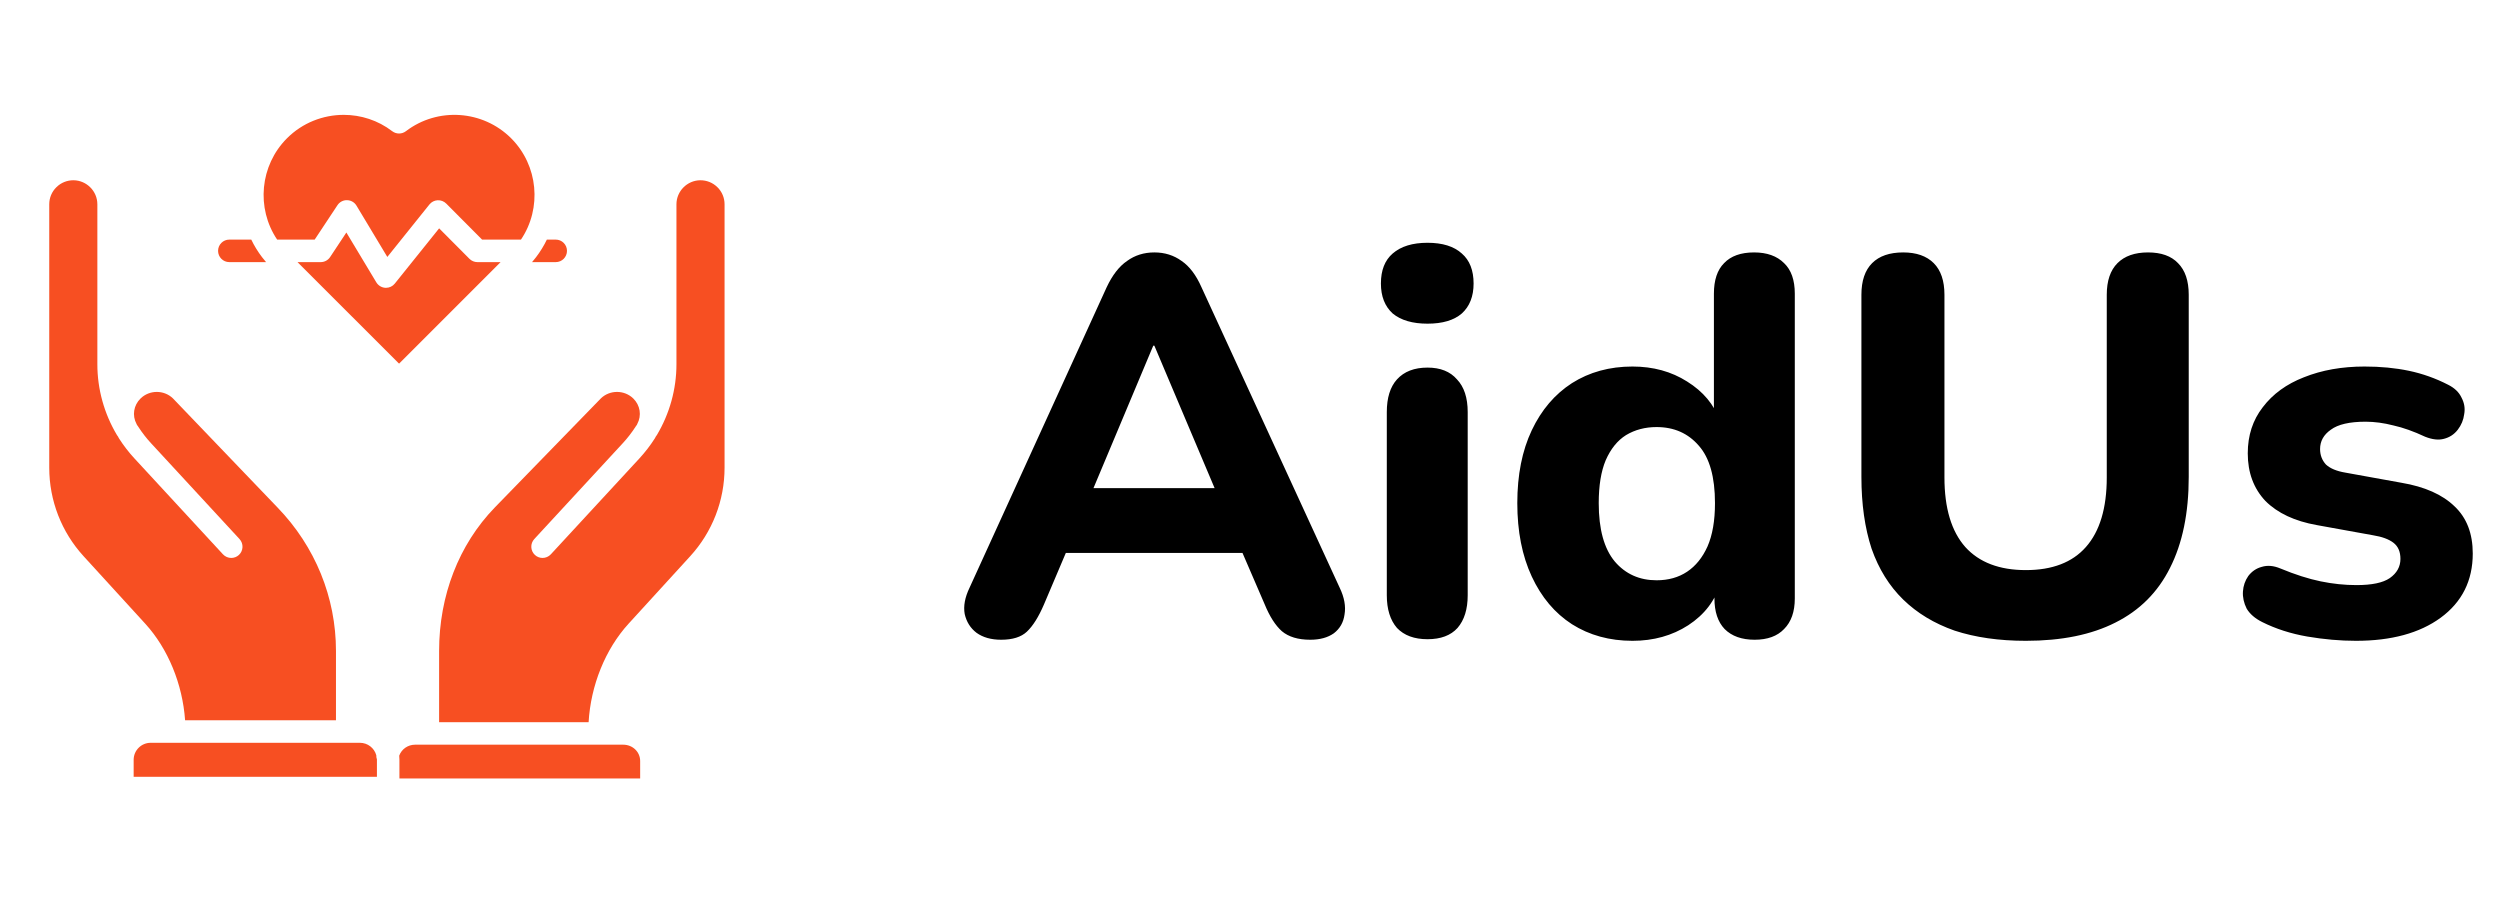
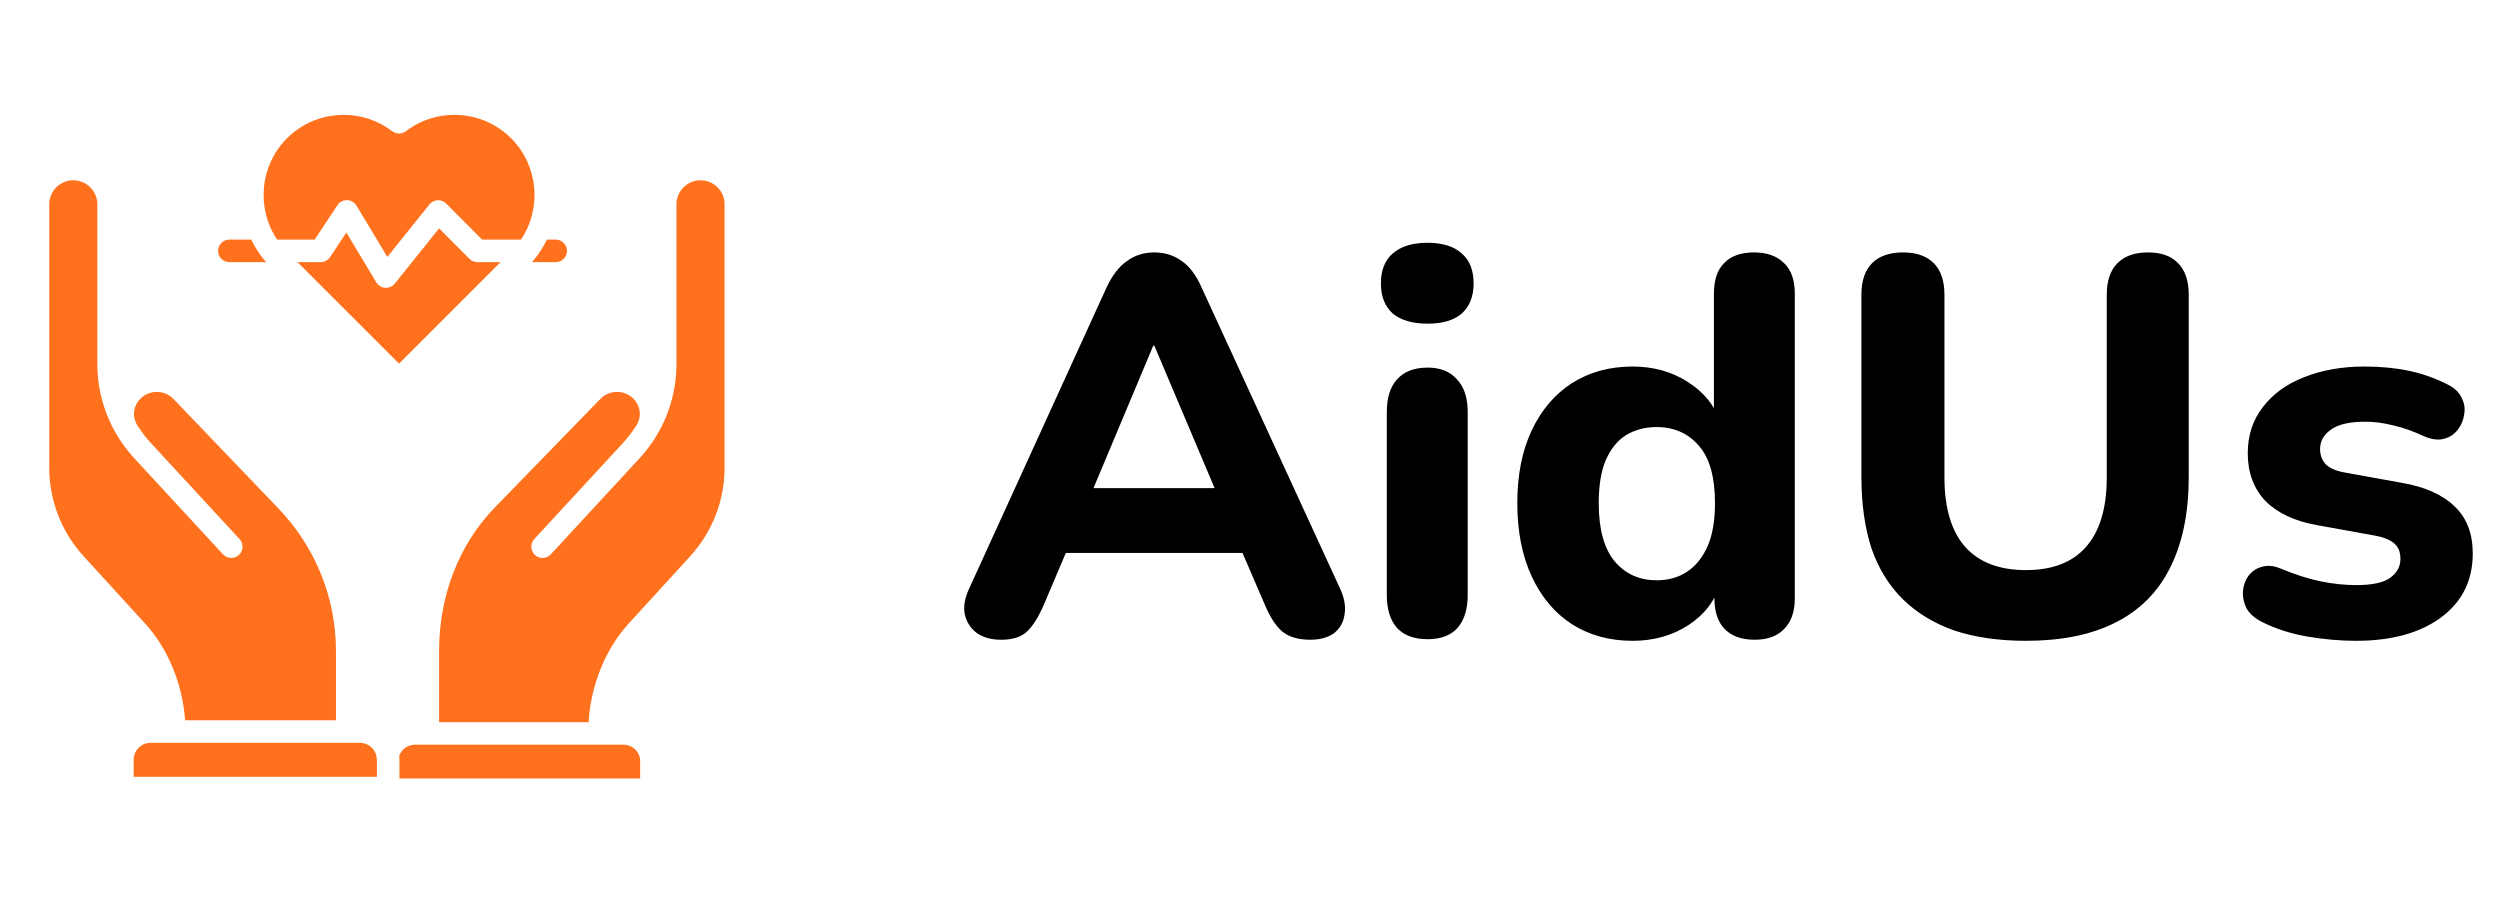
<svg xmlns="http://www.w3.org/2000/svg" width="126" height="46" viewBox="0 0 126 46" fill="none">
  <path d="M50.457 32.243C49.953 32.243 49.539 32.126 49.215 31.892C48.909 31.658 48.711 31.343 48.621 30.947C48.549 30.551 48.63 30.11 48.864 29.624L55.776 14.477C56.064 13.865 56.406 13.424 56.802 13.154C57.198 12.866 57.657 12.722 58.179 12.722C58.701 12.722 59.16 12.866 59.556 13.154C59.952 13.424 60.285 13.865 60.555 14.477L67.521 29.624C67.755 30.11 67.836 30.56 67.764 30.974C67.71 31.37 67.53 31.685 67.224 31.919C66.918 32.135 66.522 32.243 66.036 32.243C65.424 32.243 64.947 32.099 64.605 31.811C64.281 31.523 63.993 31.073 63.741 30.461L62.121 26.708L63.795 27.869H52.536L54.21 26.708L52.617 30.461C52.347 31.091 52.059 31.55 51.753 31.838C51.465 32.108 51.033 32.243 50.457 32.243ZM58.125 17.42L54.669 25.655L53.94 24.602H62.391L61.662 25.655L58.179 17.42H58.125ZM71.947 32.216C71.281 32.216 70.768 32.027 70.408 31.649C70.066 31.253 69.895 30.704 69.895 30.002V20.768C69.895 20.048 70.066 19.499 70.408 19.121C70.768 18.725 71.281 18.527 71.947 18.527C72.595 18.527 73.09 18.725 73.432 19.121C73.792 19.499 73.972 20.048 73.972 20.768V30.002C73.972 30.704 73.801 31.253 73.459 31.649C73.117 32.027 72.613 32.216 71.947 32.216ZM71.947 16.313C71.191 16.313 70.606 16.142 70.192 15.8C69.796 15.44 69.598 14.936 69.598 14.288C69.598 13.622 69.796 13.118 70.192 12.776C70.606 12.416 71.191 12.236 71.947 12.236C72.703 12.236 73.279 12.416 73.675 12.776C74.071 13.118 74.269 13.622 74.269 14.288C74.269 14.936 74.071 15.44 73.675 15.8C73.279 16.142 72.703 16.313 71.947 16.313ZM82.277 32.297C81.125 32.297 80.108 32.018 79.226 31.46C78.362 30.902 77.687 30.101 77.201 29.057C76.715 28.013 76.472 26.78 76.472 25.358C76.472 23.936 76.715 22.712 77.201 21.686C77.687 20.66 78.362 19.868 79.226 19.31C80.108 18.752 81.125 18.473 82.277 18.473C83.321 18.473 84.239 18.725 85.031 19.229C85.841 19.733 86.39 20.39 86.678 21.2H86.381V14.801C86.381 14.117 86.552 13.604 86.894 13.262C87.236 12.902 87.74 12.722 88.406 12.722C89.054 12.722 89.558 12.902 89.918 13.262C90.278 13.604 90.458 14.117 90.458 14.801V30.164C90.458 30.83 90.278 31.343 89.918 31.703C89.576 32.063 89.081 32.243 88.433 32.243C87.785 32.243 87.281 32.063 86.921 31.703C86.579 31.343 86.408 30.83 86.408 30.164V28.328L86.705 29.381C86.453 30.263 85.913 30.974 85.085 31.514C84.275 32.036 83.339 32.297 82.277 32.297ZM83.492 29.246C84.086 29.246 84.599 29.102 85.031 28.814C85.463 28.526 85.805 28.103 86.057 27.545C86.309 26.969 86.435 26.24 86.435 25.358C86.435 24.044 86.165 23.081 85.625 22.469C85.085 21.839 84.374 21.524 83.492 21.524C82.916 21.524 82.403 21.659 81.953 21.929C81.521 22.199 81.179 22.622 80.927 23.198C80.693 23.756 80.576 24.476 80.576 25.358C80.576 26.672 80.846 27.653 81.386 28.301C81.926 28.931 82.628 29.246 83.492 29.246ZM102.104 32.297C100.754 32.297 99.557 32.126 98.513 31.784C97.487 31.424 96.623 30.902 95.921 30.218C95.219 29.534 94.688 28.679 94.328 27.653C93.986 26.609 93.815 25.403 93.815 24.035V14.855C93.815 14.153 93.995 13.622 94.355 13.262C94.715 12.902 95.237 12.722 95.921 12.722C96.587 12.722 97.1 12.902 97.46 13.262C97.82 13.622 98 14.153 98 14.855V24.062C98 25.61 98.351 26.78 99.053 27.572C99.755 28.346 100.772 28.733 102.104 28.733C103.436 28.733 104.444 28.346 105.128 27.572C105.83 26.78 106.181 25.61 106.181 24.062V14.855C106.181 14.153 106.361 13.622 106.721 13.262C107.081 12.902 107.594 12.722 108.26 12.722C108.926 12.722 109.43 12.902 109.772 13.262C110.132 13.622 110.312 14.153 110.312 14.855V24.035C110.312 25.853 109.997 27.383 109.367 28.625C108.755 29.849 107.837 30.767 106.613 31.379C105.407 31.991 103.904 32.297 102.104 32.297ZM118.741 32.297C117.949 32.297 117.13 32.225 116.284 32.081C115.456 31.937 114.7 31.694 114.016 31.352C113.656 31.172 113.395 30.947 113.233 30.677C113.089 30.389 113.026 30.101 113.044 29.813C113.062 29.525 113.152 29.264 113.314 29.03C113.494 28.796 113.719 28.643 113.989 28.571C114.277 28.481 114.592 28.508 114.934 28.652C115.672 28.958 116.347 29.174 116.959 29.3C117.571 29.426 118.174 29.489 118.768 29.489C119.542 29.489 120.1 29.372 120.442 29.138C120.802 28.886 120.982 28.562 120.982 28.166C120.982 27.806 120.865 27.536 120.631 27.356C120.397 27.176 120.055 27.05 119.605 26.978L116.77 26.465C115.654 26.267 114.79 25.862 114.178 25.25C113.584 24.62 113.287 23.819 113.287 22.847C113.287 21.947 113.539 21.173 114.043 20.525C114.547 19.859 115.24 19.355 116.122 19.013C117.022 18.653 118.039 18.473 119.173 18.473C119.983 18.473 120.73 18.545 121.414 18.689C122.098 18.833 122.755 19.067 123.385 19.391C123.709 19.553 123.934 19.769 124.06 20.039C124.204 20.309 124.249 20.588 124.195 20.876C124.159 21.164 124.051 21.425 123.871 21.659C123.691 21.893 123.457 22.046 123.169 22.118C122.899 22.19 122.584 22.154 122.224 22.01C121.648 21.74 121.117 21.551 120.631 21.443C120.145 21.317 119.677 21.254 119.227 21.254C118.417 21.254 117.832 21.389 117.472 21.659C117.112 21.911 116.932 22.235 116.932 22.631C116.932 22.937 117.031 23.198 117.229 23.414C117.445 23.612 117.769 23.747 118.201 23.819L121.036 24.332C122.206 24.53 123.097 24.926 123.709 25.52C124.321 26.096 124.627 26.888 124.627 27.896C124.627 29.264 124.087 30.344 123.007 31.136C121.945 31.91 120.523 32.297 118.741 32.297Z" fill="black" />
-   <path d="M36.158 9.436C35.926 9.206 35.62 9.084 35.292 9.085C34.631 9.093 34.093 9.637 34.093 10.297V18.358C34.093 19.611 33.751 20.846 33.105 21.929C33.088 21.957 33.069 21.983 33.049 22.007C33.04 22.028 33.029 22.049 33.018 22.069C33.011 22.082 33.003 22.093 32.997 22.104C32.769 22.46 32.51 22.796 32.226 23.104L27.762 27.938C27.65 28.059 27.497 28.12 27.345 28.12C27.207 28.12 27.069 28.071 26.96 27.97C26.73 27.758 26.716 27.399 26.928 27.168L31.392 22.334C31.623 22.084 31.835 21.81 32.023 21.521C32.032 21.504 32.043 21.487 32.055 21.47H32.056C32.068 21.452 32.08 21.436 32.094 21.42C32.101 21.403 32.109 21.386 32.118 21.369C32.349 20.942 32.267 20.425 31.916 20.082C31.466 19.645 30.735 19.643 30.285 20.078C30.179 20.186 28.443 21.972 26.977 23.48C25.882 24.605 24.937 25.577 24.934 25.581C23.127 27.448 22.131 30.016 22.131 32.808V36.398H29.666C29.773 34.544 30.509 32.716 31.681 31.433L34.785 28.035C35.903 26.812 36.518 25.226 36.518 23.57V10.297C36.518 9.971 36.391 9.665 36.158 9.436Z" fill="#F74F22" />
-   <path d="M18.996 38.269C18.973 38.205 18.962 38.135 18.965 38.064V38.063C18.865 37.702 18.533 37.437 18.14 37.437H7.593C7.121 37.437 6.736 37.821 6.736 38.293V39.15H18.997V38.293C18.997 38.285 18.997 38.278 18.996 38.27V38.269Z" fill="#F74F22" />
-   <path d="M31.407 37.532H20.924C20.556 37.532 20.242 37.755 20.12 38.086V38.087C20.128 38.155 20.131 38.223 20.131 38.293V39.234H32.264V38.356C32.264 37.895 31.887 37.532 31.407 37.532Z" fill="#F74F22" />
-   <path d="M9.329 36.303H16.933V32.808C16.933 30.111 15.886 27.543 13.987 25.578C13.984 25.576 13.878 25.466 11.533 23.018C10.209 21.636 8.822 20.189 8.714 20.077C8.263 19.643 7.533 19.645 7.085 20.083C6.733 20.425 6.651 20.942 6.882 21.369C6.891 21.386 6.899 21.403 6.906 21.42C6.92 21.436 6.932 21.452 6.944 21.47H6.945C6.957 21.487 6.968 21.504 6.977 21.521C7.165 21.81 7.377 22.084 7.608 22.334L12.072 27.168C12.284 27.399 12.27 27.758 12.04 27.97C11.931 28.071 11.793 28.12 11.655 28.12C11.503 28.12 11.35 28.059 11.238 27.938L6.775 23.104C6.49 22.796 6.231 22.46 6.003 22.104C5.996 22.093 5.989 22.082 5.982 22.069C5.971 22.049 5.96 22.028 5.951 22.007C5.931 21.983 5.912 21.956 5.895 21.929C5.249 20.846 4.907 19.611 4.907 18.358V10.297C4.907 9.637 4.369 9.093 3.707 9.085C3.382 9.083 3.074 9.206 2.842 9.436C2.609 9.665 2.482 9.971 2.482 10.297V23.57C2.482 25.226 3.097 26.812 4.215 28.035L7.319 31.433C8.471 32.694 9.201 34.48 9.329 36.303Z" fill="#F74F22" />
-   <path d="M15.86 12.076L17.008 10.342C17.115 10.18 17.297 10.082 17.493 10.089C17.688 10.093 17.866 10.196 17.967 10.364L19.521 12.95L21.644 10.304C21.746 10.178 21.895 10.101 22.056 10.093C22.216 10.085 22.375 10.145 22.489 10.259L24.297 12.076H26.257C27.324 10.492 27.128 8.336 25.761 6.969C24.336 5.544 22.056 5.391 20.457 6.613C20.254 6.768 19.971 6.768 19.768 6.613C19.046 6.06 18.184 5.789 17.325 5.789C16.283 5.789 15.245 6.188 14.465 6.969C13.098 8.336 12.901 10.492 13.968 12.076H15.86Z" fill="#F74F22" />
-   <path d="M25.23 13.211H24.061C23.91 13.211 23.765 13.15 23.659 13.043L22.132 11.509L19.897 14.294C19.789 14.429 19.626 14.506 19.455 14.506C19.442 14.506 19.429 14.506 19.416 14.505C19.231 14.493 19.064 14.39 18.968 14.232L17.457 11.718L16.637 12.957C16.532 13.115 16.355 13.211 16.164 13.211H14.994L20.049 18.264C20.069 18.285 20.091 18.306 20.113 18.327C20.135 18.306 20.156 18.285 20.177 18.264L25.23 13.211Z" fill="#F74F22" />
-   <path d="M28.009 13.211C28.323 13.211 28.576 12.957 28.576 12.643C28.576 12.33 28.323 12.076 28.009 12.076H27.562C27.413 12.384 27.232 12.681 27.018 12.961C26.952 13.047 26.884 13.131 26.815 13.211H28.009Z" fill="#F74F22" />
-   <path d="M11.558 13.211H13.41C13.341 13.131 13.274 13.047 13.207 12.961C12.993 12.681 12.812 12.384 12.664 12.076H11.558C11.245 12.076 10.991 12.33 10.991 12.643C10.991 12.957 11.245 13.211 11.558 13.211Z" fill="#F74F22" />
+   <path d="M36.158 9.436C35.926 9.206 35.62 9.084 35.292 9.085C34.631 9.093 34.093 9.637 34.093 10.297V18.358C34.093 19.611 33.751 20.846 33.105 21.929C33.088 21.957 33.069 21.983 33.049 22.007C33.04 22.028 33.029 22.049 33.018 22.069C33.011 22.082 33.003 22.093 32.997 22.104C32.769 22.46 32.51 22.796 32.226 23.104L27.762 27.938C27.65 28.059 27.497 28.12 27.345 28.12C27.207 28.12 27.069 28.071 26.96 27.97C26.73 27.758 26.716 27.399 26.928 27.168L31.392 22.334C31.623 22.084 31.835 21.81 32.023 21.521C32.032 21.504 32.043 21.487 32.055 21.47H32.056C32.068 21.452 32.08 21.436 32.094 21.42C32.101 21.403 32.109 21.386 32.118 21.369C32.349 20.942 32.267 20.425 31.916 20.082C31.466 19.645 30.735 19.643 30.285 20.078C30.179 20.186 28.443 21.972 26.977 23.48C25.882 24.605 24.937 25.577 24.934 25.581C23.127 27.448 22.131 30.016 22.131 32.808V36.398H29.666C29.773 34.544 30.509 32.716 31.681 31.433L34.785 28.035C35.903 26.812 36.518 25.226 36.518 23.57V10.297C36.518 9.971 36.391 9.665 36.158 9.436Z" fill="#ff711d" />
+   <path d="M18.996 38.269C18.973 38.205 18.962 38.135 18.965 38.064V38.063C18.865 37.702 18.533 37.437 18.14 37.437H7.593C7.121 37.437 6.736 37.821 6.736 38.293V39.15H18.997V38.293C18.997 38.285 18.997 38.278 18.996 38.27V38.269Z" fill="#ff711d" />
+   <path d="M31.407 37.532H20.924C20.556 37.532 20.242 37.755 20.12 38.086V38.087C20.128 38.155 20.131 38.223 20.131 38.293V39.234H32.264V38.356C32.264 37.895 31.887 37.532 31.407 37.532Z" fill="#ff711d" />
+   <path d="M9.329 36.303H16.933V32.808C16.933 30.111 15.886 27.543 13.987 25.578C13.984 25.576 13.878 25.466 11.533 23.018C10.209 21.636 8.822 20.189 8.714 20.077C8.263 19.643 7.533 19.645 7.085 20.083C6.733 20.425 6.651 20.942 6.882 21.369C6.891 21.386 6.899 21.403 6.906 21.42C6.92 21.436 6.932 21.452 6.944 21.47H6.945C6.957 21.487 6.968 21.504 6.977 21.521C7.165 21.81 7.377 22.084 7.608 22.334L12.072 27.168C12.284 27.399 12.27 27.758 12.04 27.97C11.931 28.071 11.793 28.12 11.655 28.12C11.503 28.12 11.35 28.059 11.238 27.938L6.775 23.104C6.49 22.796 6.231 22.46 6.003 22.104C5.996 22.093 5.989 22.082 5.982 22.069C5.971 22.049 5.96 22.028 5.951 22.007C5.931 21.983 5.912 21.956 5.895 21.929C5.249 20.846 4.907 19.611 4.907 18.358V10.297C4.907 9.637 4.369 9.093 3.707 9.085C3.382 9.083 3.074 9.206 2.842 9.436C2.609 9.665 2.482 9.971 2.482 10.297V23.57C2.482 25.226 3.097 26.812 4.215 28.035L7.319 31.433C8.471 32.694 9.201 34.48 9.329 36.303Z" fill="#ff711d" />
+   <path d="M15.86 12.076L17.008 10.342C17.115 10.18 17.297 10.082 17.493 10.089C17.688 10.093 17.866 10.196 17.967 10.364L19.521 12.95L21.644 10.304C21.746 10.178 21.895 10.101 22.056 10.093C22.216 10.085 22.375 10.145 22.489 10.259L24.297 12.076H26.257C27.324 10.492 27.128 8.336 25.761 6.969C24.336 5.544 22.056 5.391 20.457 6.613C20.254 6.768 19.971 6.768 19.768 6.613C19.046 6.06 18.184 5.789 17.325 5.789C16.283 5.789 15.245 6.188 14.465 6.969C13.098 8.336 12.901 10.492 13.968 12.076H15.86Z" fill="#ff711d" />
+   <path d="M25.23 13.211H24.061C23.91 13.211 23.765 13.15 23.659 13.043L22.132 11.509L19.897 14.294C19.789 14.429 19.626 14.506 19.455 14.506C19.442 14.506 19.429 14.506 19.416 14.505C19.231 14.493 19.064 14.39 18.968 14.232L17.457 11.718L16.637 12.957C16.532 13.115 16.355 13.211 16.164 13.211H14.994L20.049 18.264C20.069 18.285 20.091 18.306 20.113 18.327C20.135 18.306 20.156 18.285 20.177 18.264L25.23 13.211Z" fill="#ff711d" />
+   <path d="M28.009 13.211C28.323 13.211 28.576 12.957 28.576 12.643C28.576 12.33 28.323 12.076 28.009 12.076H27.562C27.413 12.384 27.232 12.681 27.018 12.961C26.952 13.047 26.884 13.131 26.815 13.211H28.009Z" fill="#ff711d" />
+   <path d="M11.558 13.211H13.41C13.341 13.131 13.274 13.047 13.207 12.961C12.993 12.681 12.812 12.384 12.664 12.076H11.558C11.245 12.076 10.991 12.33 10.991 12.643C10.991 12.957 11.245 13.211 11.558 13.211Z" fill="#ff711d" />
</svg>
